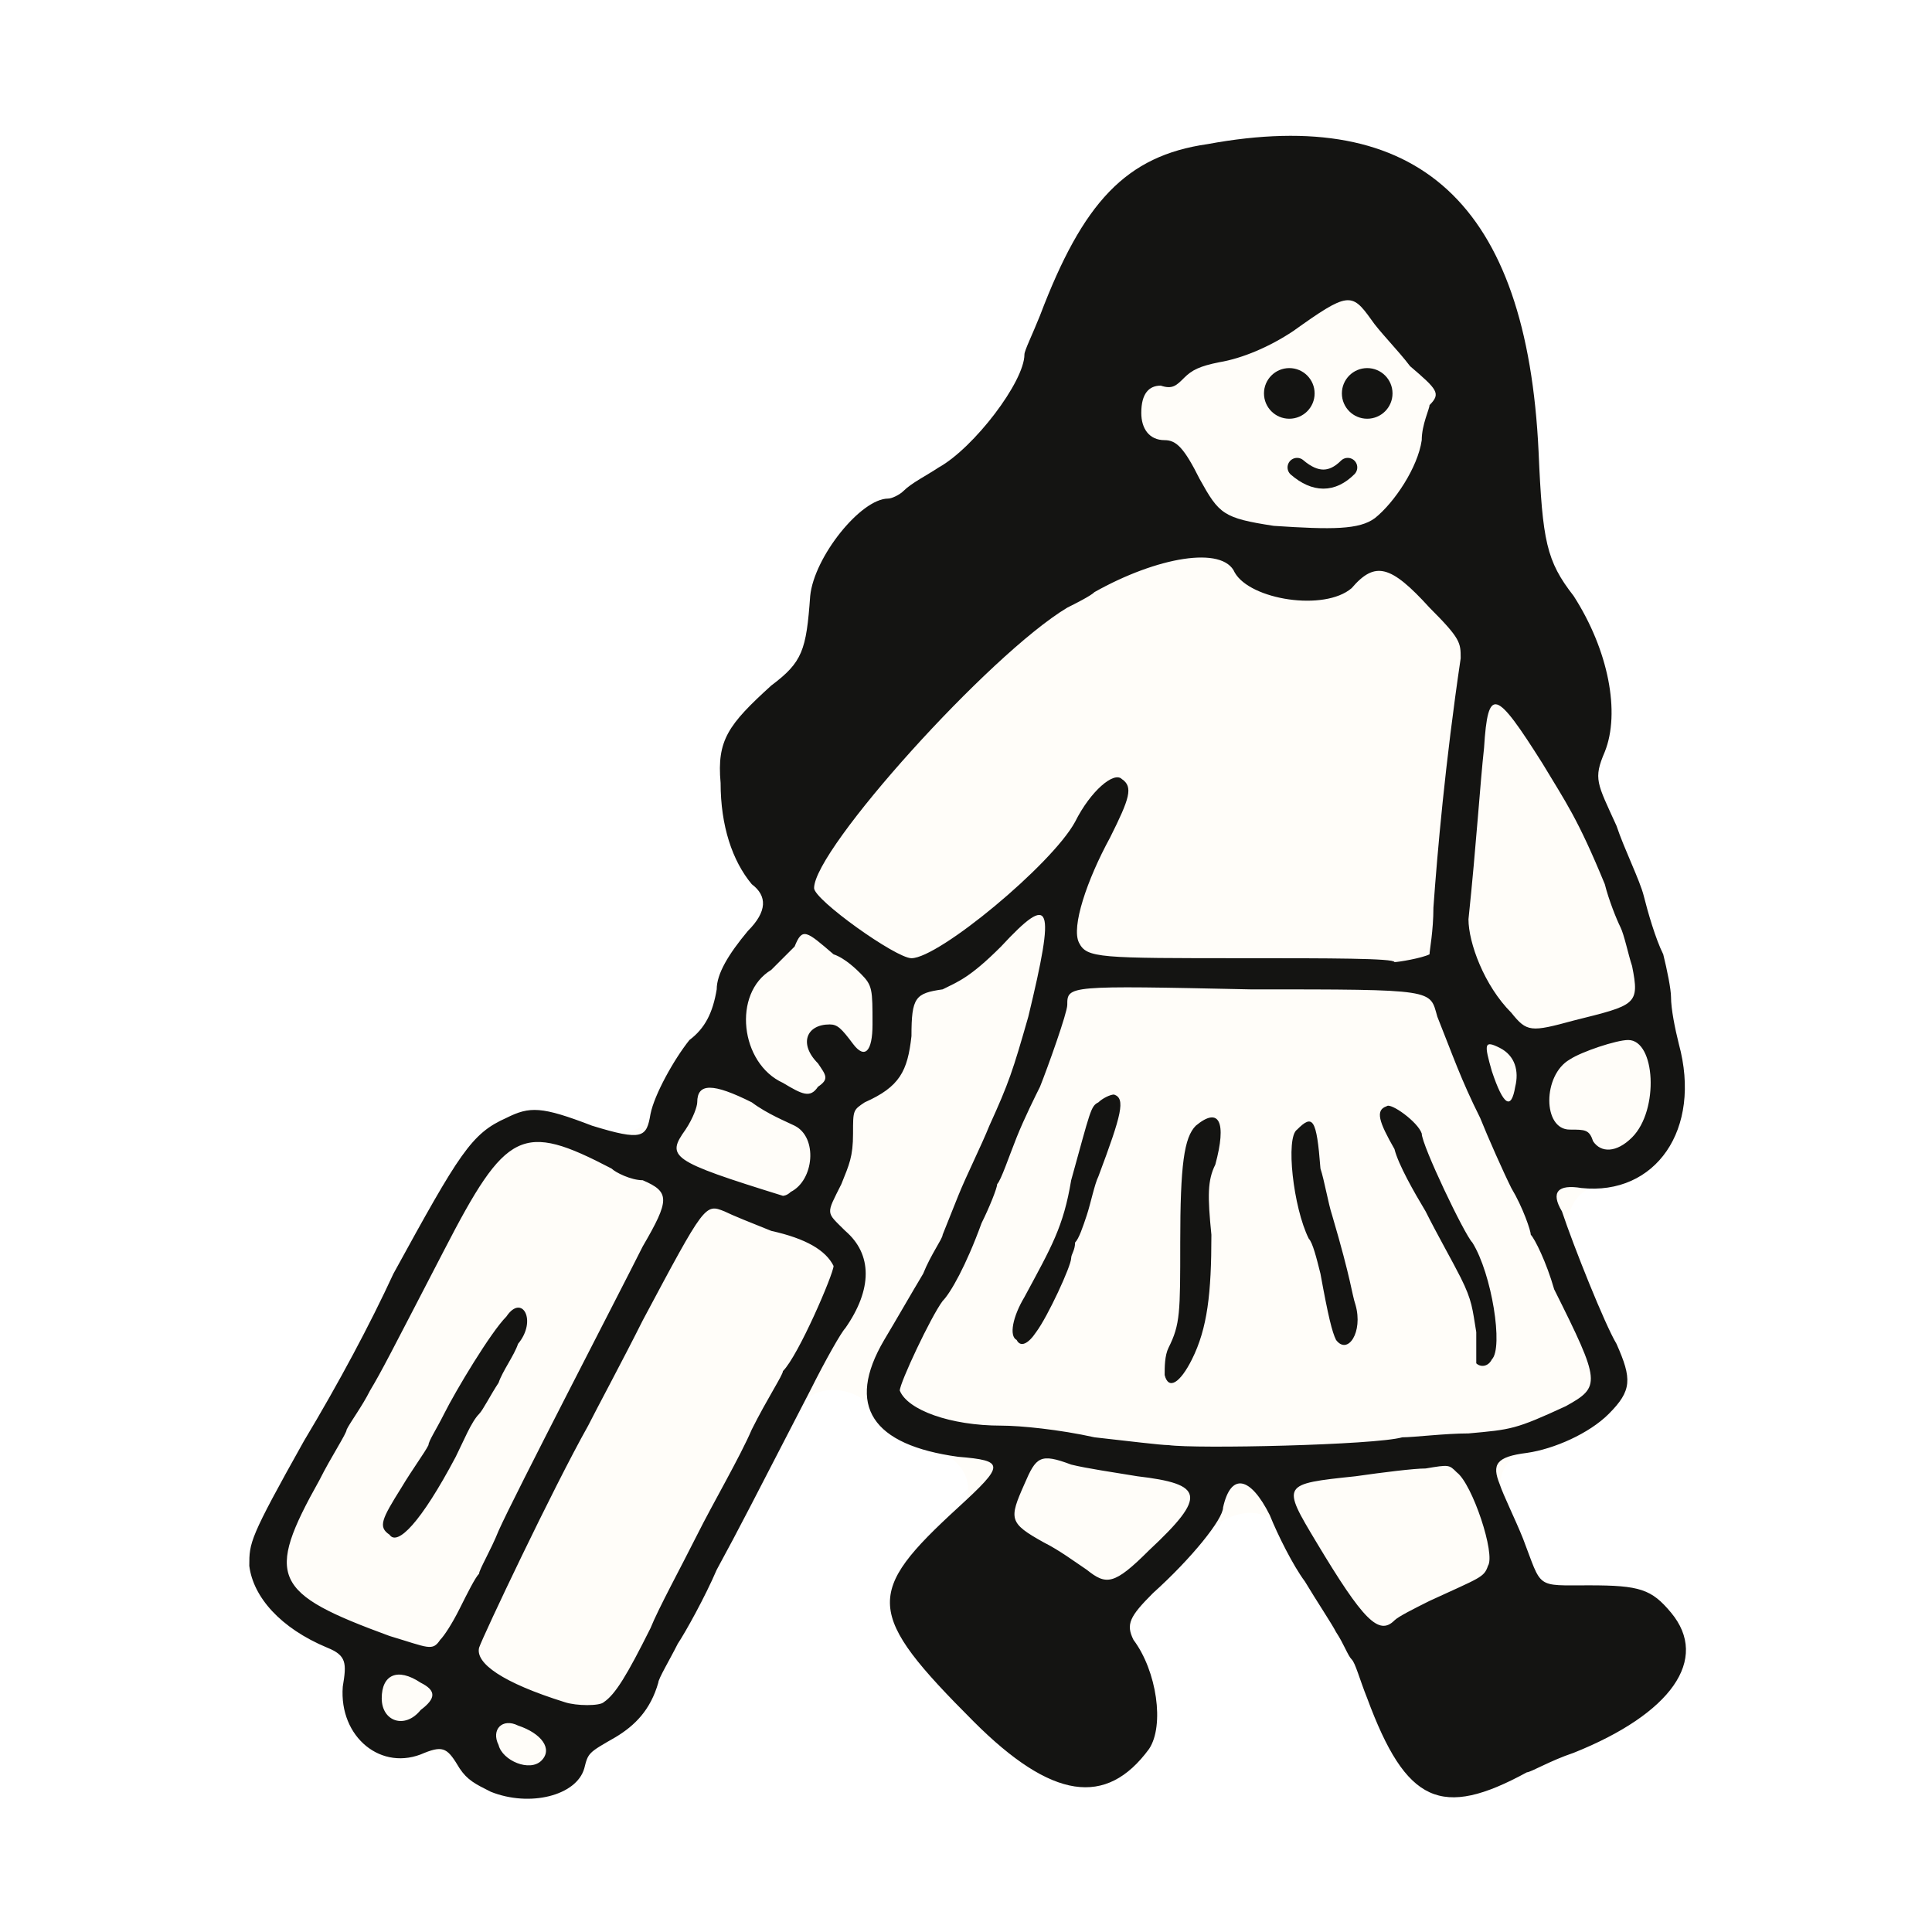
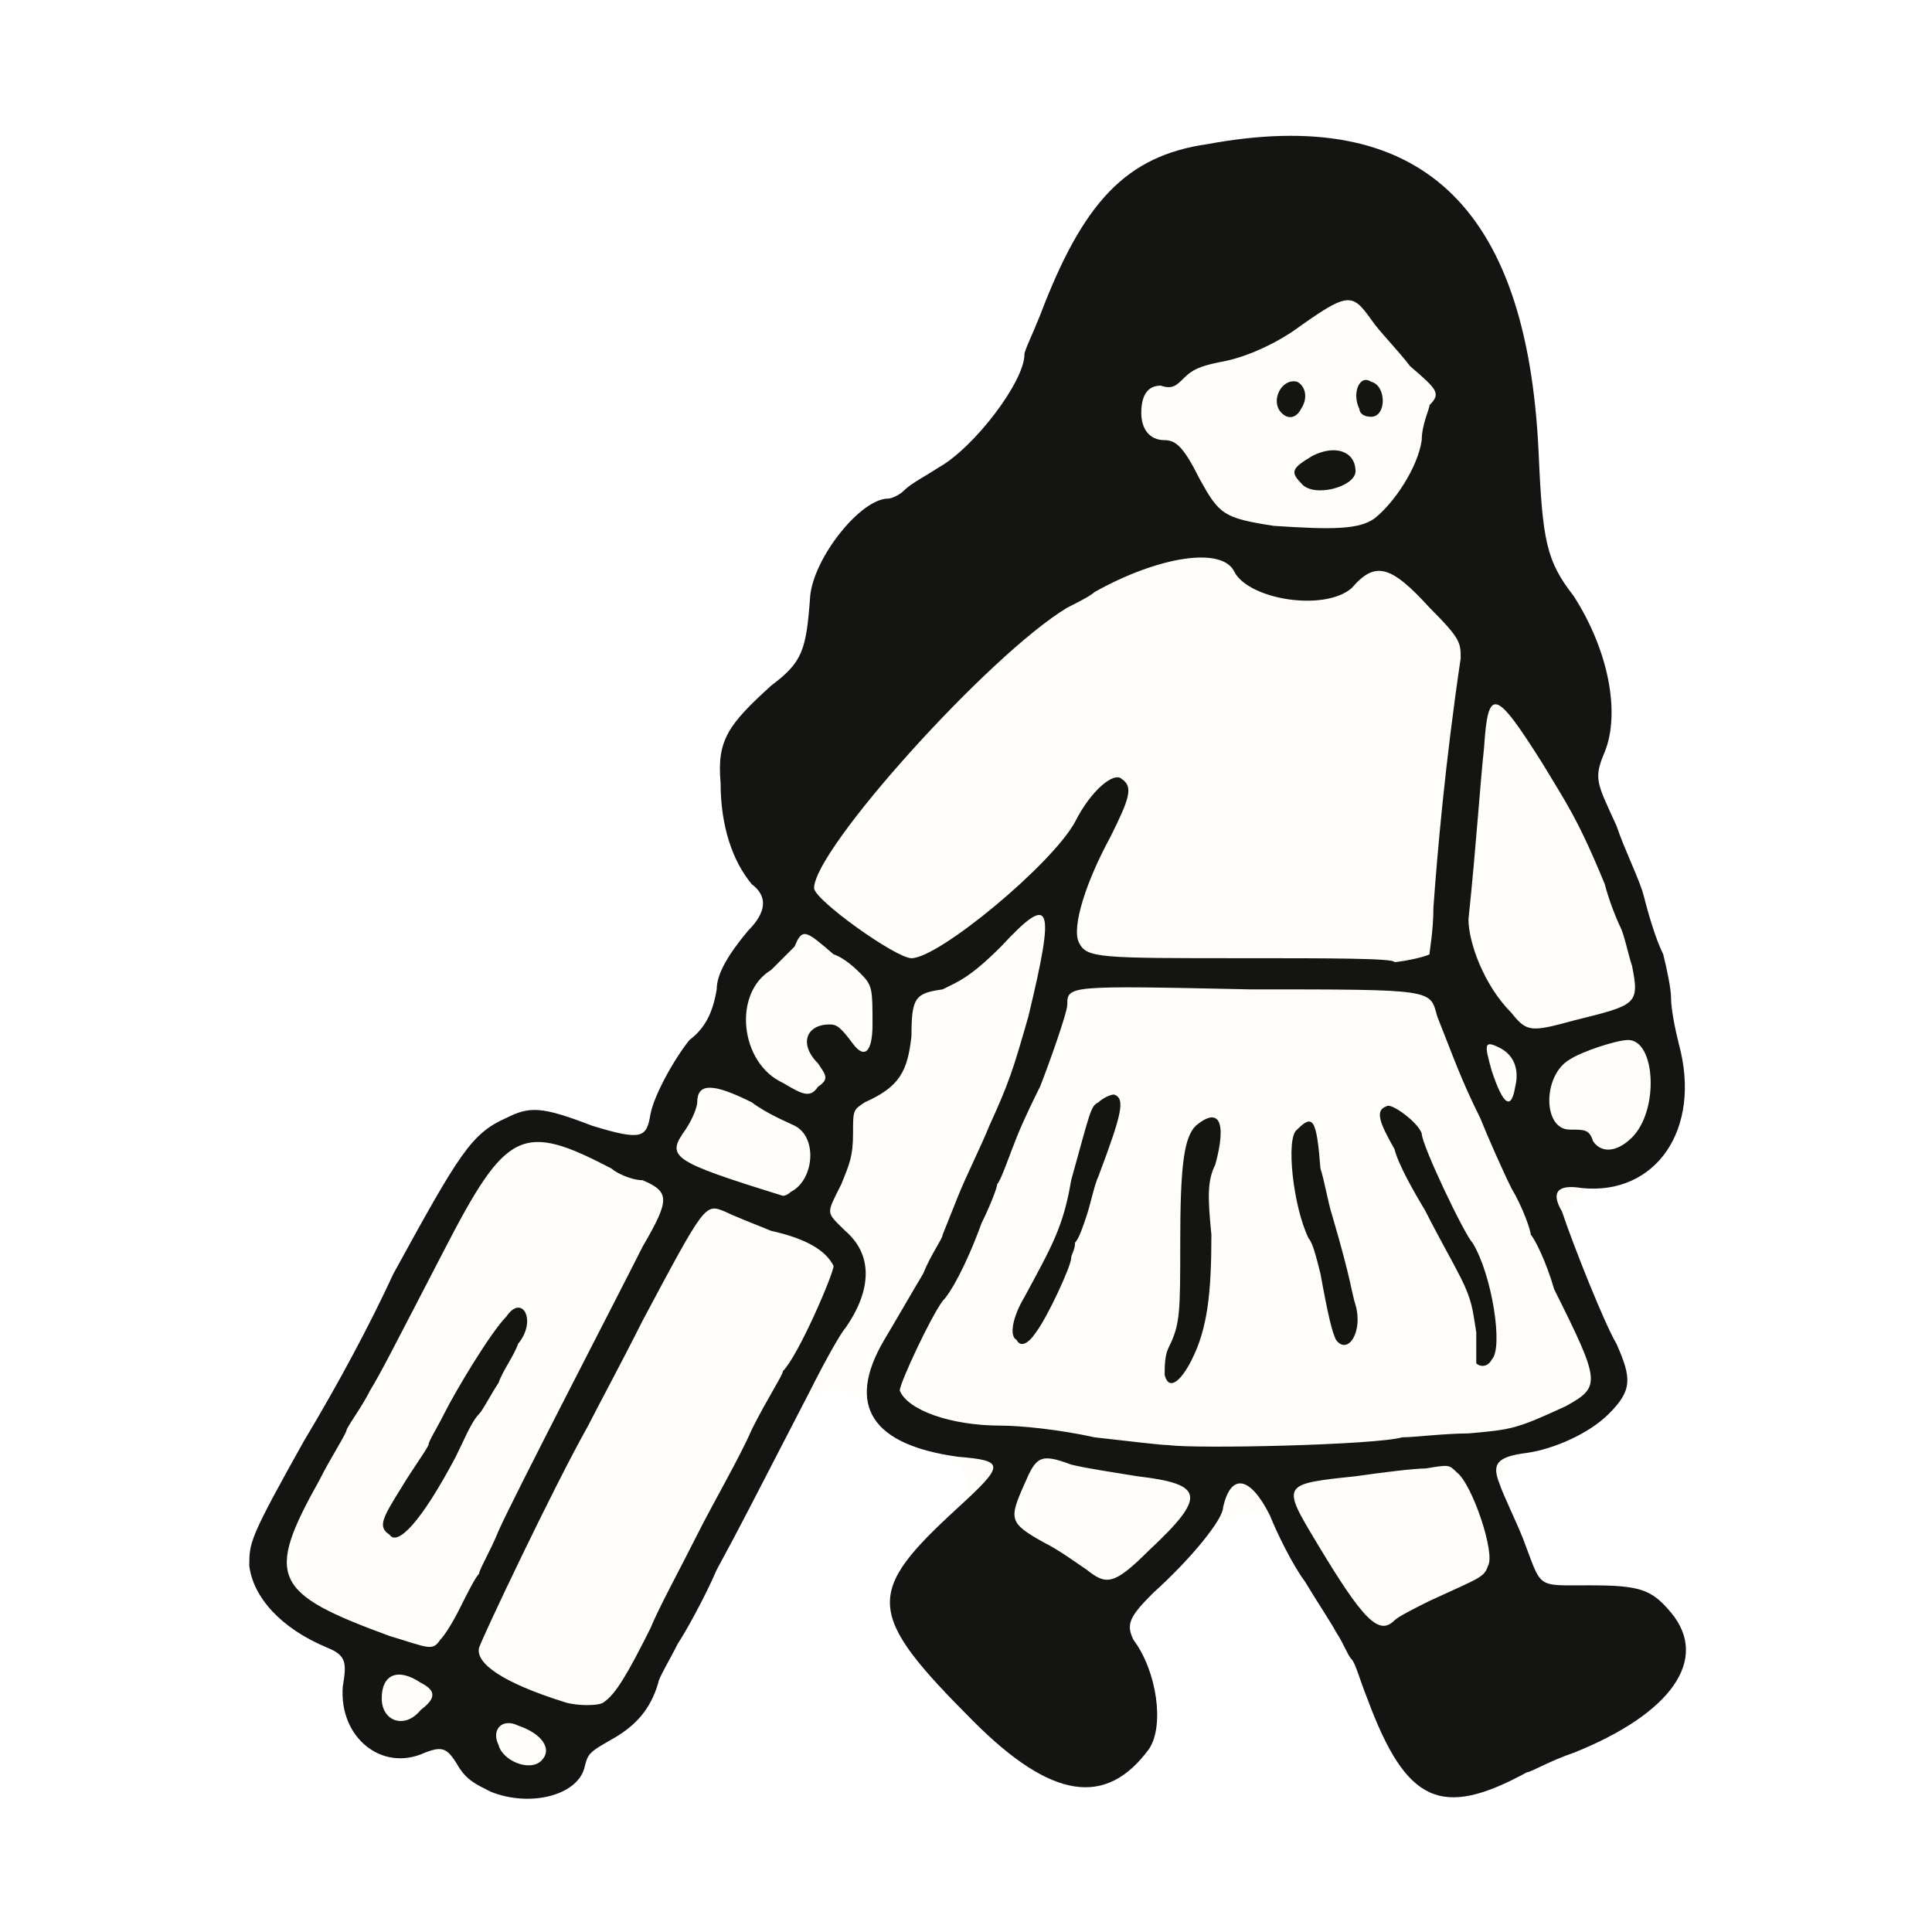
<svg xmlns="http://www.w3.org/2000/svg" viewBox="46 147 496 496" width="496" height="496">
  <style>.fl{fill:#141412}.fp{fill:#FFFDF9}.fh{fill:#141412}.fa{fill:#F2B33D}.ks{fill:none;stroke:#141412;stroke-linecap:round;stroke-linejoin:round}</style>
  <path class="fp" d="M173,605C171,604 168,603 167,601C163,598 160,597 152,596C140,596 136,592 136,580C136,573 135,572 127,567C111,556 109,550 116,536C119,532 122,526 124,522C126,518 128,515 129,514C130,512 140,494 150,474C171,433 175,431 195,436C207,440 213,438 218,426C220,423 223,418 224,416C229,412 231,408 232,402C232,398 235,394 240,388C244,383 244,377 240,372C234,364 230,346 234,338C235,336 239,331 244,326C255,316 255,315 256,304C258,289 262,283 276,276C295,266 302,259 308,247C309,243 311,239 311,239C311,237 318,219 322,212C335,188 357,180 393,186C421,190 436,216 439,264C440,287 441,292 448,301C456,315 460,329 456,338C454,346 455,351 459,361C462,366 465,374 466,378C467,382 469,389 471,393C472,397 473,402 473,404C473,407 474,412 475,416C479,433 473,445 459,450C445,454 445,464 459,492C465,504 461,511 441,518C430,522 429,527 434,541C439,553 442,555 456,555C469,556 475,560 477,570C478,581 467,589 430,603C412,610 408,608 399,583C396,574 391,564 384,552C381,548 378,543 377,542C370,531 360,534 346,549C334,562 334,563 339,578C343,590 343,591 336,599C326,609 312,604 293,583C272,560 272,557 289,540C298,530 296,523 283,517C278,515 274,513 272,510C264,501 253,502 248,512C247,514 243,521 240,527C227,551 222,562 218,568C216,572 213,577 213,578C211,584 208,588 202,592C199,594 196,597 194,599C190,607 183,609 173,605Z" />
-   <path class="fl" fill-rule="evenodd" d="M172,607C168,605 166,604 164,601C161,596 160,595 155,597C144,602 133,593 134,580C135,574 135,572 130,570C118,565 111,557 110,549C110,543 110,542 124,517C133,502 141,487 147,474C164,443 167,438 176,434C182,431 185,431 198,436C211,440 212,439 213,433C214,428 219,419 223,414C227,411 229,407 230,401C230,397 233,392 238,386C243,381 243,377 239,374C234,368 231,359 231,348C230,337 233,333 244,323C252,317 253,314 254,300C255,290 267,275 274,275C275,275 277,274 278,273C280,271 284,269 287,267C296,262 309,245 309,238C309,237 311,233 313,228C324,199 335,187 356,184C410,174 438,199 441,263C442,286 443,291 450,300C459,314 462,330 458,340C455,347 456,348 461,359C463,365 467,373 468,377C469,381 471,388 473,392C474,396 475,401 475,403C475,406 476,411 477,415C483,437 471,454 452,452C446,451 444,453 447,458C450,467 458,487 461,492C465,501 465,504 459,510C454,515 445,519 438,520C430,521 429,523 431,528C432,531 435,537 437,542C442,555 440,554 454,554C467,554 470,555 475,561C485,573 475,587 450,597C444,599 439,602 438,602C416,614 407,610 397,583C395,578 394,574 393,573C392,572 391,569 389,566C388,564 384,558 381,553C378,549 374,541 372,536C367,526 362,525 360,534C360,537 352,547 342,556C336,562 335,564 337,568C343,576 345,590 341,596C330,611 316,609 296,589C268,561 268,556 292,534C304,523 304,522 292,521C270,518 263,508 273,491C276,486 280,479 283,474C285,469 288,465 288,464C288,464 290,459 292,454C294,449 298,441 300,436C305,425 306,422 310,408C317,379 316,376 303,390C295,398 292,399 288,401C281,402 280,403 280,413C279,422 277,426 268,430C265,432 265,432 265,438C265,444 264,446 262,451C258,459 258,458 263,463C270,469 270,478 263,488C262,489 258,496 254,504C239,533 236,539 230,550C227,557 222,566 220,569C218,573 215,578 215,579C213,586 209,590 204,593C197,597 197,597 196,601C194,608 182,611 172,607ZM185,599C188,596 185,592 179,590C175,588 172,591 174,595C175,599 182,602 185,599ZM154,586C158,583 158,581 154,579C148,575 144,577 144,583C144,589 150,591 154,586ZM201,584C204,582 207,577 213,565C215,560 221,549 225,541C229,533 236,521 239,514C243,506 247,500 247,499C251,495 260,474 260,472C258,468 253,465 244,463C239,461 234,459 232,458C227,456 227,456 211,486C206,496 199,509 197,513C188,529 170,567 169,570C168,574 175,579 191,584C194,585 200,585 201,584ZM159,568C160,567 162,564 164,560C166,556 168,552 169,551C169,550 172,545 174,540C178,531 205,479 211,467C218,455 218,453 211,450C208,450 204,448 203,447C180,435 176,437 160,468C146,495 144,499 141,504C139,508 136,512 135,514C135,515 131,521 128,527C114,552 116,556 146,567C156,570 157,571 159,568ZM404,563C405,562 409,560 413,558C426,552 427,552 428,549C430,546 424,528 420,525C418,523 418,523 412,524C409,524 401,525 394,526C375,528 375,528 384,543C396,563 400,567 404,563ZM341,545C356,531 355,528 338,526C332,525 325,524 321,523C313,520 312,521 309,528C305,537 305,538 314,543C318,545 322,548 325,550C330,554 332,554 341,545ZM146,541C143,539 144,537 149,529C152,524 155,520 156,518C156,517 158,514 160,510C163,504 172,489 176,485C180,479 184,486 179,492C178,495 175,499 174,502C172,505 170,509 169,510C167,512 165,517 163,521C154,538 148,544 146,541ZM406,516C409,516 417,515 423,515C434,514 435,514 448,508C457,503 457,502 445,478C443,471 440,465 439,464C439,463 437,457 434,452C432,448 428,439 426,434C421,424 419,418 415,408C413,401 415,401 367,401C320,400 320,400 320,405C320,407 315,421 313,426C312,428 309,434 307,439C305,444 303,450 302,451C302,452 300,457 298,461C294,472 290,479 288,481C285,485 277,502 277,504C279,509 290,513 303,513C308,513 318,514 327,516C336,517 344,518 346,518C353,519 399,518 406,516ZM345,500C345,498 345,495 346,493C349,487 349,484 349,466C349,446 350,439 353,436C359,431 361,435 358,446C356,450 356,454 357,464C357,479 356,488 352,496C349,502 346,504 345,500ZM425,497C425,496 425,493 425,489C424,483 424,481 421,475C419,471 415,464 412,458C409,453 405,446 404,442C400,435 399,432 402,431C403,430 410,435 411,438C411,441 422,464 424,466C429,474 432,493 429,496C428,498 426,498 425,497ZM307,491C305,490 306,485 309,480C316,467 319,462 321,450C326,432 326,431 328,430C329,429 331,428 332,428C335,429 334,433 328,449C327,451 326,456 325,459C324,462 323,465 322,466C322,468 321,469 321,470C321,472 315,485 312,489C310,492 308,493 307,491ZM389,491C388,489 387,485 385,474C384,470 383,466 382,465C378,457 376,439 379,437C383,433 384,434 385,447C386,450 387,456 388,459C393,476 393,479 394,482C396,489 392,495 389,491ZM249,453C255,450 256,439 250,436C248,435 243,433 239,430C229,425 225,425 225,430C225,431 224,434 222,437C217,444 218,445 247,454C247,454 248,454 249,453ZM465,439C472,432 471,414 464,414C461,414 452,417 449,419C442,423 442,437 449,437C453,437 454,437 455,440C457,443 461,443 465,439ZM435,426C436,422 435,418 431,416C427,414 427,415 429,422C432,431 434,432 435,426ZM256,426C259,424 258,423 256,420C251,415 253,410 259,410C261,410 262,411 265,415C268,419 270,417 270,410C270,401 270,400 267,397C266,396 263,393 260,392C253,386 252,385 250,390C248,392 246,394 244,396C234,402 236,420 247,425C252,428 254,429 256,426ZM450,409C466,405 467,405 465,395C464,392 463,387 462,385C461,383 459,378 458,374C451,357 448,353 442,343C430,324 428,323 427,339C426,348 425,364 423,383C423,389 427,400 434,407C438,412 439,412 450,409ZM413,392C413,391 414,386 414,380C415,366 417,343 421,316C421,312 421,311 413,303C403,292 399,291 393,298C386,304 367,301 363,294C360,287 343,290 327,299C326,300 322,302 320,303C300,315 255,365 255,375C255,378 276,393 280,393C287,393 316,369 322,358C326,350 332,345 334,347C337,349 336,352 331,362C325,373 321,385 323,389C325,393 328,393 366,393C387,393 404,393 404,394C405,394 411,393 413,392ZM399,280C404,276 410,267 411,260C411,256 413,252 413,251C416,248 415,247 408,241C405,237 400,232 398,229C393,222 392,222 378,232C372,236 365,239 359,240C354,241 352,242 350,244C348,246 347,247 344,246C341,246 339,248 339,253C339,257 341,260 345,260C348,260 350,262 354,270C359,279 360,280 373,282C388,283 395,283 399,280Z" />
-   <circle class="fl" cx="377" cy="248" r="6.5" />
-   <circle class="fl" cx="397" cy="248" r="6.5" />
-   <path class="ks" style="stroke-width:4.9" d="M379,267Q386,273 392,267" />
+   <path class="fl" fill-rule="evenodd" d="M172,607C168,605 166,604 164,601C161,596 160,595 155,597C144,602 133,593 134,580C135,574 135,572 130,570C118,565 111,557 110,549C110,543 110,542 124,517C133,502 141,487 147,474C164,443 167,438 176,434C182,431 185,431 198,436C211,440 212,439 213,433C214,428 219,419 223,414C227,411 229,407 230,401C230,397 233,392 238,386C243,381 243,377 239,374C234,368 231,359 231,348C230,337 233,333 244,323C252,317 253,314 254,300C255,290 267,275 274,275C275,275 277,274 278,273C280,271 284,269 287,267C296,262 309,245 309,238C309,237 311,233 313,228C324,199 335,187 356,184C410,174 438,199 441,263C442,286 443,291 450,300C459,314 462,330 458,340C455,347 456,348 461,359C463,365 467,373 468,377C469,381 471,388 473,392C474,396 475,401 475,403C475,406 476,411 477,415C483,437 471,454 452,452C446,451 444,453 447,458C450,467 458,487 461,492C465,501 465,504 459,510C454,515 445,519 438,520C430,521 429,523 431,528C432,531 435,537 437,542C442,555 440,554 454,554C467,554 470,555 475,561C485,573 475,587 450,597C444,599 439,602 438,602C416,614 407,610 397,583C395,578 394,574 393,573C392,572 391,569 389,566C388,564 384,558 381,553C378,549 374,541 372,536C367,526 362,525 360,534C360,537 352,547 342,556C336,562 335,564 337,568C343,576 345,590 341,596C330,611 316,609 296,589C268,561 268,556 292,534C304,523 304,522 292,521C270,518 263,508 273,491C276,486 280,479 283,474C285,469 288,465 288,464C288,464 290,459 292,454C294,449 298,441 300,436C305,425 306,422 310,408C317,379 316,376 303,390C295,398 292,399 288,401C281,402 280,403 280,413C279,422 277,426 268,430C265,432 265,432 265,438C265,444 264,446 262,451C258,459 258,458 263,463C270,469 270,478 263,488C262,489 258,496 254,504C239,533 236,539 230,550C227,557 222,566 220,569C218,573 215,578 215,579C213,586 209,590 204,593C197,597 197,597 196,601C194,608 182,611 172,607ZM185,599C188,596 185,592 179,590C175,588 172,591 174,595C175,599 182,602 185,599ZM154,586C158,583 158,581 154,579C148,575 144,577 144,583C144,589 150,591 154,586ZM201,584C204,582 207,577 213,565C215,560 221,549 225,541C229,533 236,521 239,514C243,506 247,500 247,499C251,495 260,474 260,472C258,468 253,465 244,463C239,461 234,459 232,458C227,456 227,456 211,486C206,496 199,509 197,513C188,529 170,567 169,570C168,574 175,579 191,584C194,585 200,585 201,584ZM159,568C160,567 162,564 164,560C166,556 168,552 169,551C169,550 172,545 174,540C178,531 205,479 211,467C218,455 218,453 211,450C208,450 204,448 203,447C180,435 176,437 160,468C146,495 144,499 141,504C139,508 136,512 135,514C135,515 131,521 128,527C114,552 116,556 146,567C156,570 157,571 159,568ZM404,563C405,562 409,560 413,558C426,552 427,552 428,549C430,546 424,528 420,525C418,523 418,523 412,524C409,524 401,525 394,526C375,528 375,528 384,543C396,563 400,567 404,563ZM341,545C356,531 355,528 338,526C332,525 325,524 321,523C313,520 312,521 309,528C305,537 305,538 314,543C318,545 322,548 325,550C330,554 332,554 341,545ZM146,541C143,539 144,537 149,529C152,524 155,520 156,518C156,517 158,514 160,510C163,504 172,489 176,485C180,479 184,486 179,492C178,495 175,499 174,502C172,505 170,509 169,510C167,512 165,517 163,521C154,538 148,544 146,541ZM406,516C409,516 417,515 423,515C434,514 435,514 448,508C457,503 457,502 445,478C443,471 440,465 439,464C439,463 437,457 434,452C432,448 428,439 426,434C421,424 419,418 415,408C413,401 415,401 367,401C320,400 320,400 320,405C320,407 315,421 313,426C312,428 309,434 307,439C305,444 303,450 302,451C302,452 300,457 298,461C294,472 290,479 288,481C285,485 277,502 277,504C279,509 290,513 303,513C308,513 318,514 327,516C336,517 344,518 346,518C353,519 399,518 406,516ZM345,500C345,498 345,495 346,493C349,487 349,484 349,466C349,446 350,439 353,436C359,431 361,435 358,446C356,450 356,454 357,464C357,479 356,488 352,496C349,502 346,504 345,500ZM425,497C425,496 425,493 425,489C424,483 424,481 421,475C419,471 415,464 412,458C409,453 405,446 404,442C400,435 399,432 402,431C403,430 410,435 411,438C411,441 422,464 424,466C429,474 432,493 429,496C428,498 426,498 425,497ZM307,491C305,490 306,485 309,480C316,467 319,462 321,450C326,432 326,431 328,430C329,429 331,428 332,428C335,429 334,433 328,449C327,451 326,456 325,459C324,462 323,465 322,466C322,468 321,469 321,470C321,472 315,485 312,489C310,492 308,493 307,491ZM389,491C388,489 387,485 385,474C384,470 383,466 382,465C378,457 376,439 379,437C383,433 384,434 385,447C386,450 387,456 388,459C393,476 393,479 394,482C396,489 392,495 389,491ZM249,453C255,450 256,439 250,436C248,435 243,433 239,430C229,425 225,425 225,430C225,431 224,434 222,437C217,444 218,445 247,454C247,454 248,454 249,453ZM465,439C472,432 471,414 464,414C461,414 452,417 449,419C442,423 442,437 449,437C453,437 454,437 455,440C457,443 461,443 465,439ZM435,426C436,422 435,418 431,416C427,414 427,415 429,422C432,431 434,432 435,426ZM256,426C259,424 258,423 256,420C251,415 253,410 259,410C261,410 262,411 265,415C268,419 270,417 270,410C270,401 270,400 267,397C266,396 263,393 260,392C253,386 252,385 250,390C248,392 246,394 244,396C234,402 236,420 247,425C252,428 254,429 256,426ZM450,409C466,405 467,405 465,395C464,392 463,387 462,385C461,383 459,378 458,374C451,357 448,353 442,343C430,324 428,323 427,339C426,348 425,364 423,383C423,389 427,400 434,407C438,412 439,412 450,409ZM413,392C413,391 414,386 414,380C415,366 417,343 421,316C421,312 421,311 413,303C403,292 399,291 393,298C386,304 367,301 363,294C360,287 343,290 327,299C326,300 322,302 320,303C300,315 255,365 255,375C255,378 276,393 280,393C287,393 316,369 322,358C326,350 332,345 334,347C337,349 336,352 331,362C325,373 321,385 323,389C325,393 328,393 366,393C387,393 404,393 404,394C405,394 411,393 413,392ZM399,280C404,276 410,267 411,260C411,256 413,252 413,251C416,248 415,247 408,241C405,237 400,232 398,229C393,222 392,222 378,232C372,236 365,239 359,240C354,241 352,242 350,244C348,246 347,247 344,246C341,246 339,248 339,253C339,257 341,260 345,260C348,260 350,262 354,270C359,279 360,280 373,282C388,283 395,283 399,280ZM380,271C377,268 378,267 383,264C389,261 394,263 394,268C394,272 383,275 380,271ZM375,253C372,250 375,244 379,245C381,246 382,249 380,252C379,254 377,255 375,253ZM395,252C393,248 395,243 398,245C402,246 402,254 398,254C396,254 395,253 395,252Z" />
  <path class="fh" fill-rule="evenodd" d="M415,604C410,603 400,585 400,576C400,572 408,565 416,561C420,559 425,557 426,557C432,554 433,554 439,556C444,558 446,558 452,557C464,556 473,560 475,569C477,577 466,587 447,594C441,596 436,599 435,599C430,602 418,605 415,604ZM320,601C308,597 279,567 279,559C279,554 280,552 287,545C295,536 297,536 311,546C331,559 330,558 333,567C334,569 336,574 337,579C341,589 341,591 335,597C330,601 325,603 320,601ZM244,369C239,368 234,358 234,347C234,340 237,334 247,326C255,320 257,317 258,304C260,291 265,284 275,279C278,278 281,276 282,275C283,274 287,272 290,270C299,265 313,246 313,239C313,238 315,234 317,229C329,196 343,186 374,186C402,186 416,194 426,214C433,228 435,237 433,242C430,246 431,247 434,251C436,254 436,255 437,268C438,288 439,292 447,304C457,320 457,332 446,332C439,332 425,319 425,314C425,310 421,305 410,294C402,287 402,285 409,275C413,269 414,266 415,262C415,259 416,255 418,253C421,248 420,246 412,238C408,235 403,229 401,226C395,218 391,218 378,227C370,232 364,235 357,236C354,237 349,239 348,240C346,241 343,242 341,242C332,244 332,260 341,263C345,265 349,269 351,273C354,281 350,286 339,290C316,297 284,324 261,356C252,368 250,370 244,369Z" />
</svg>
